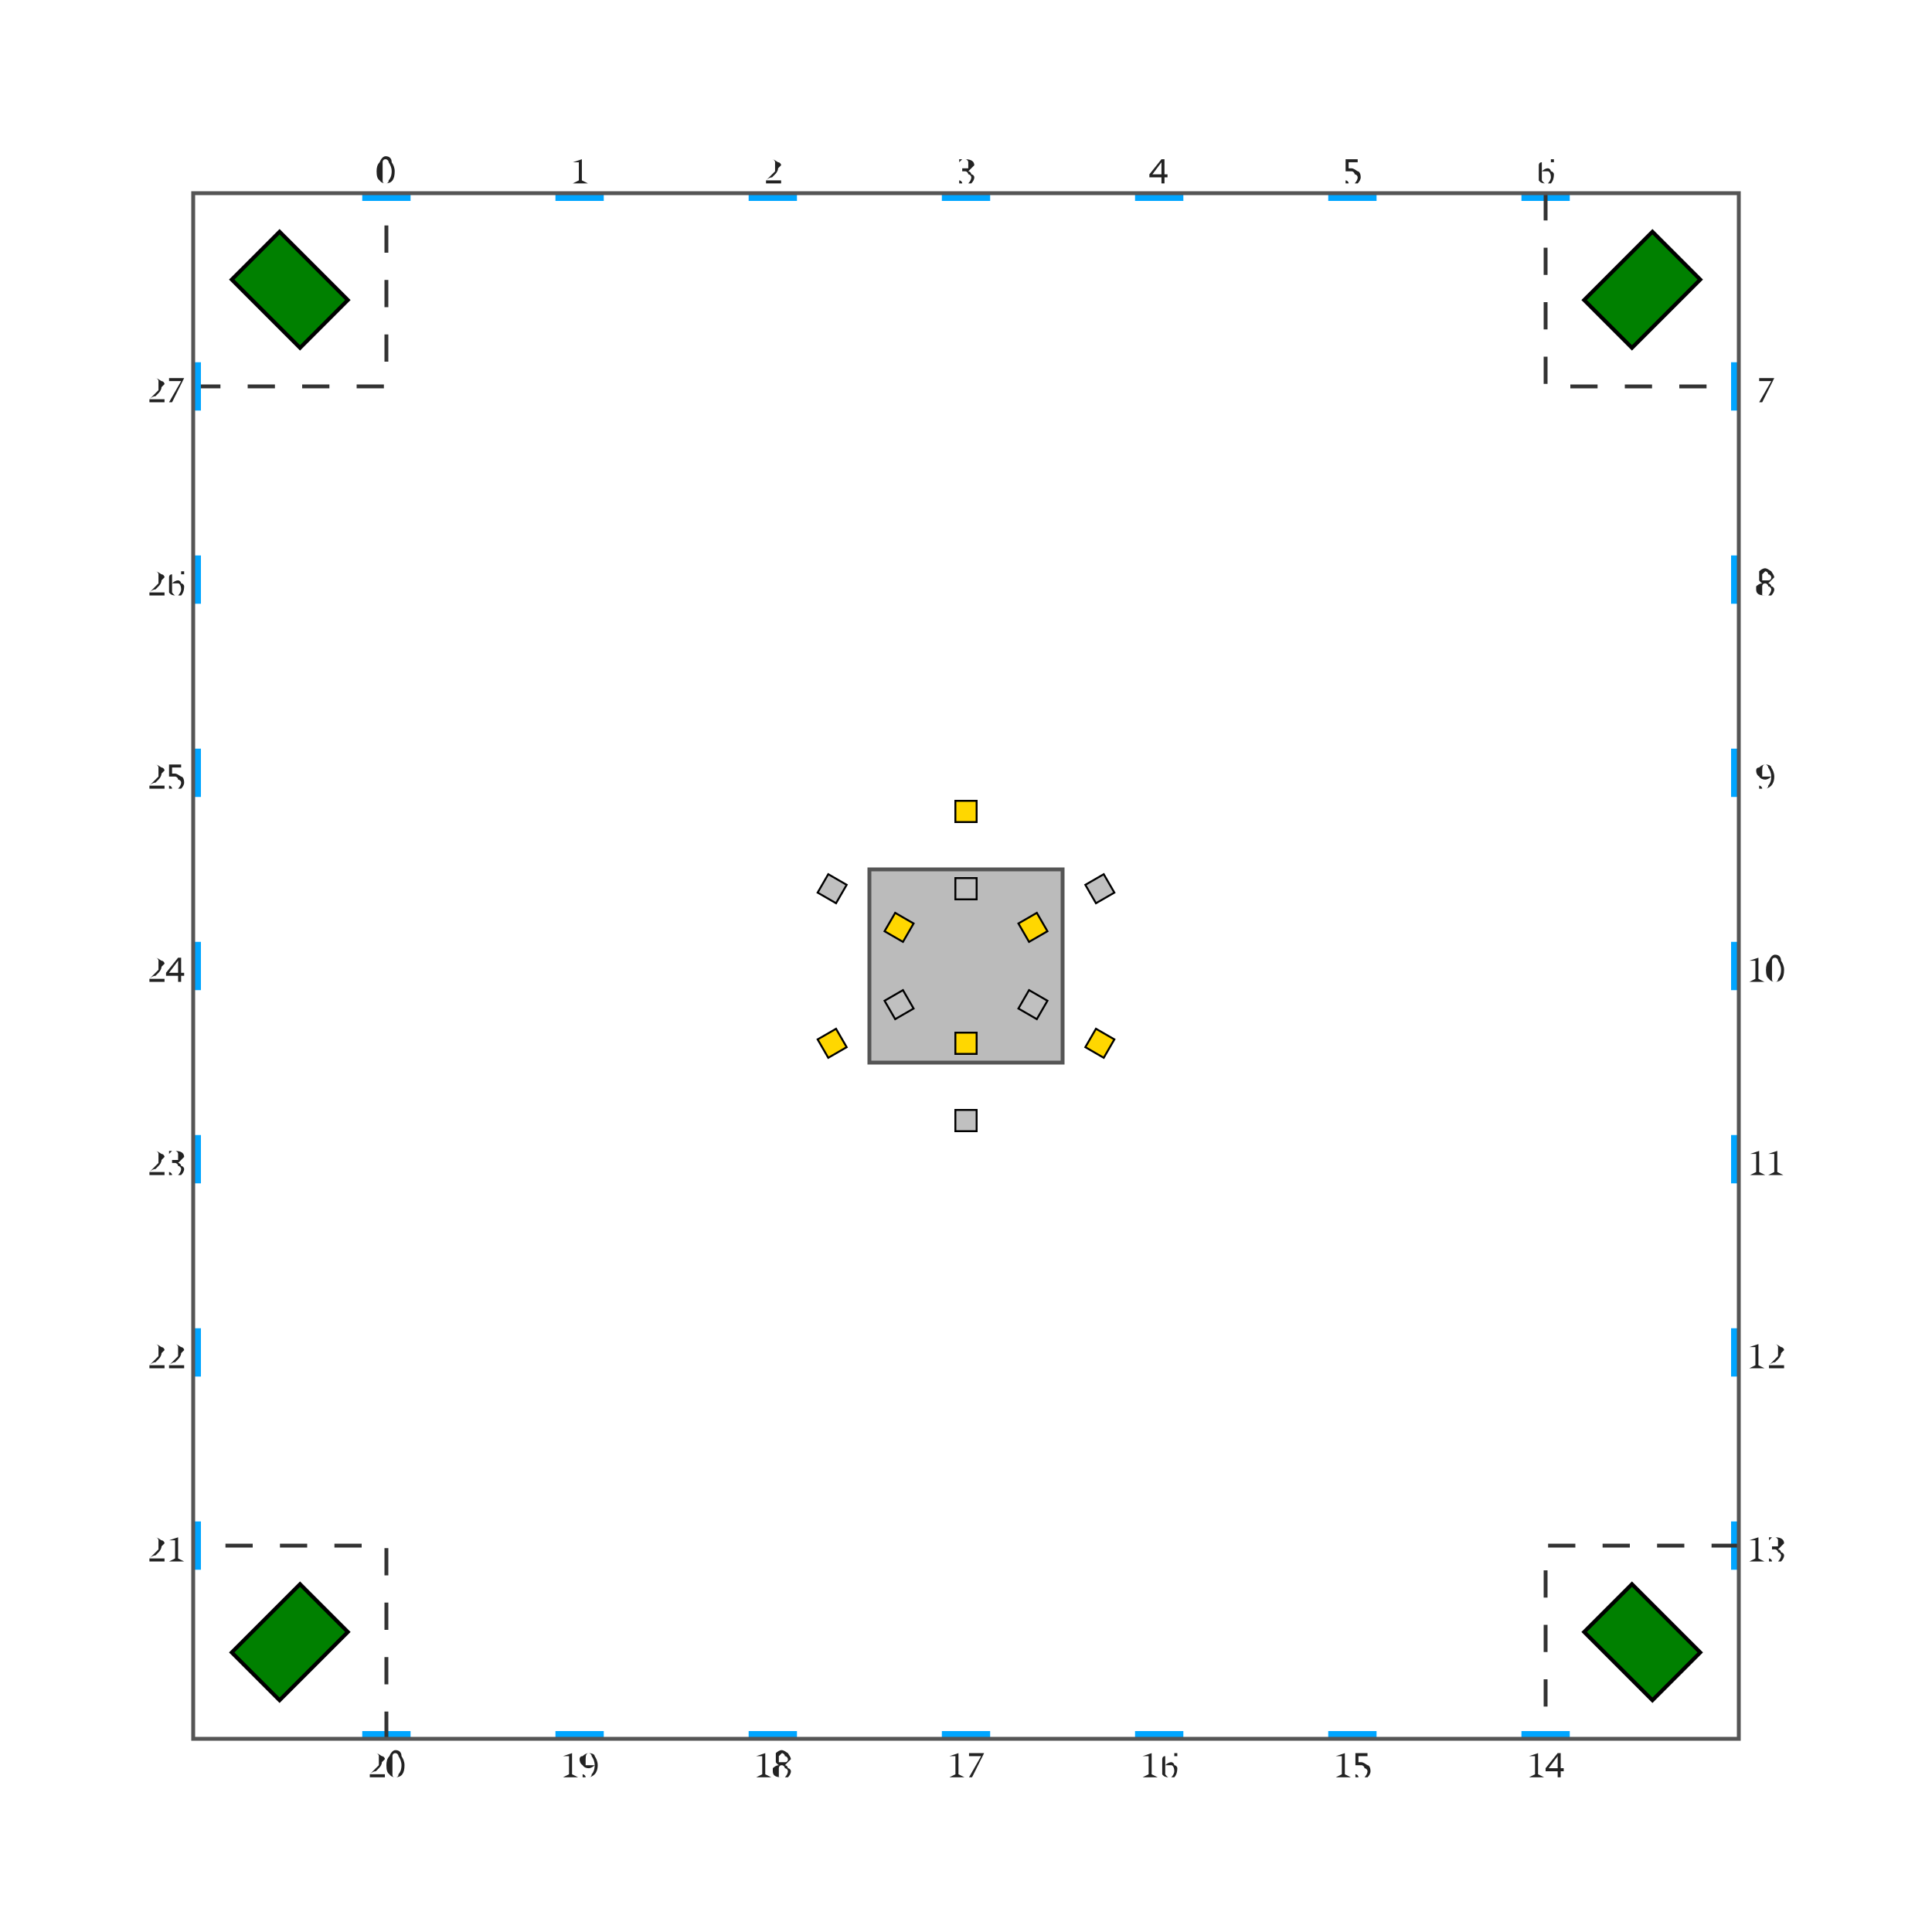
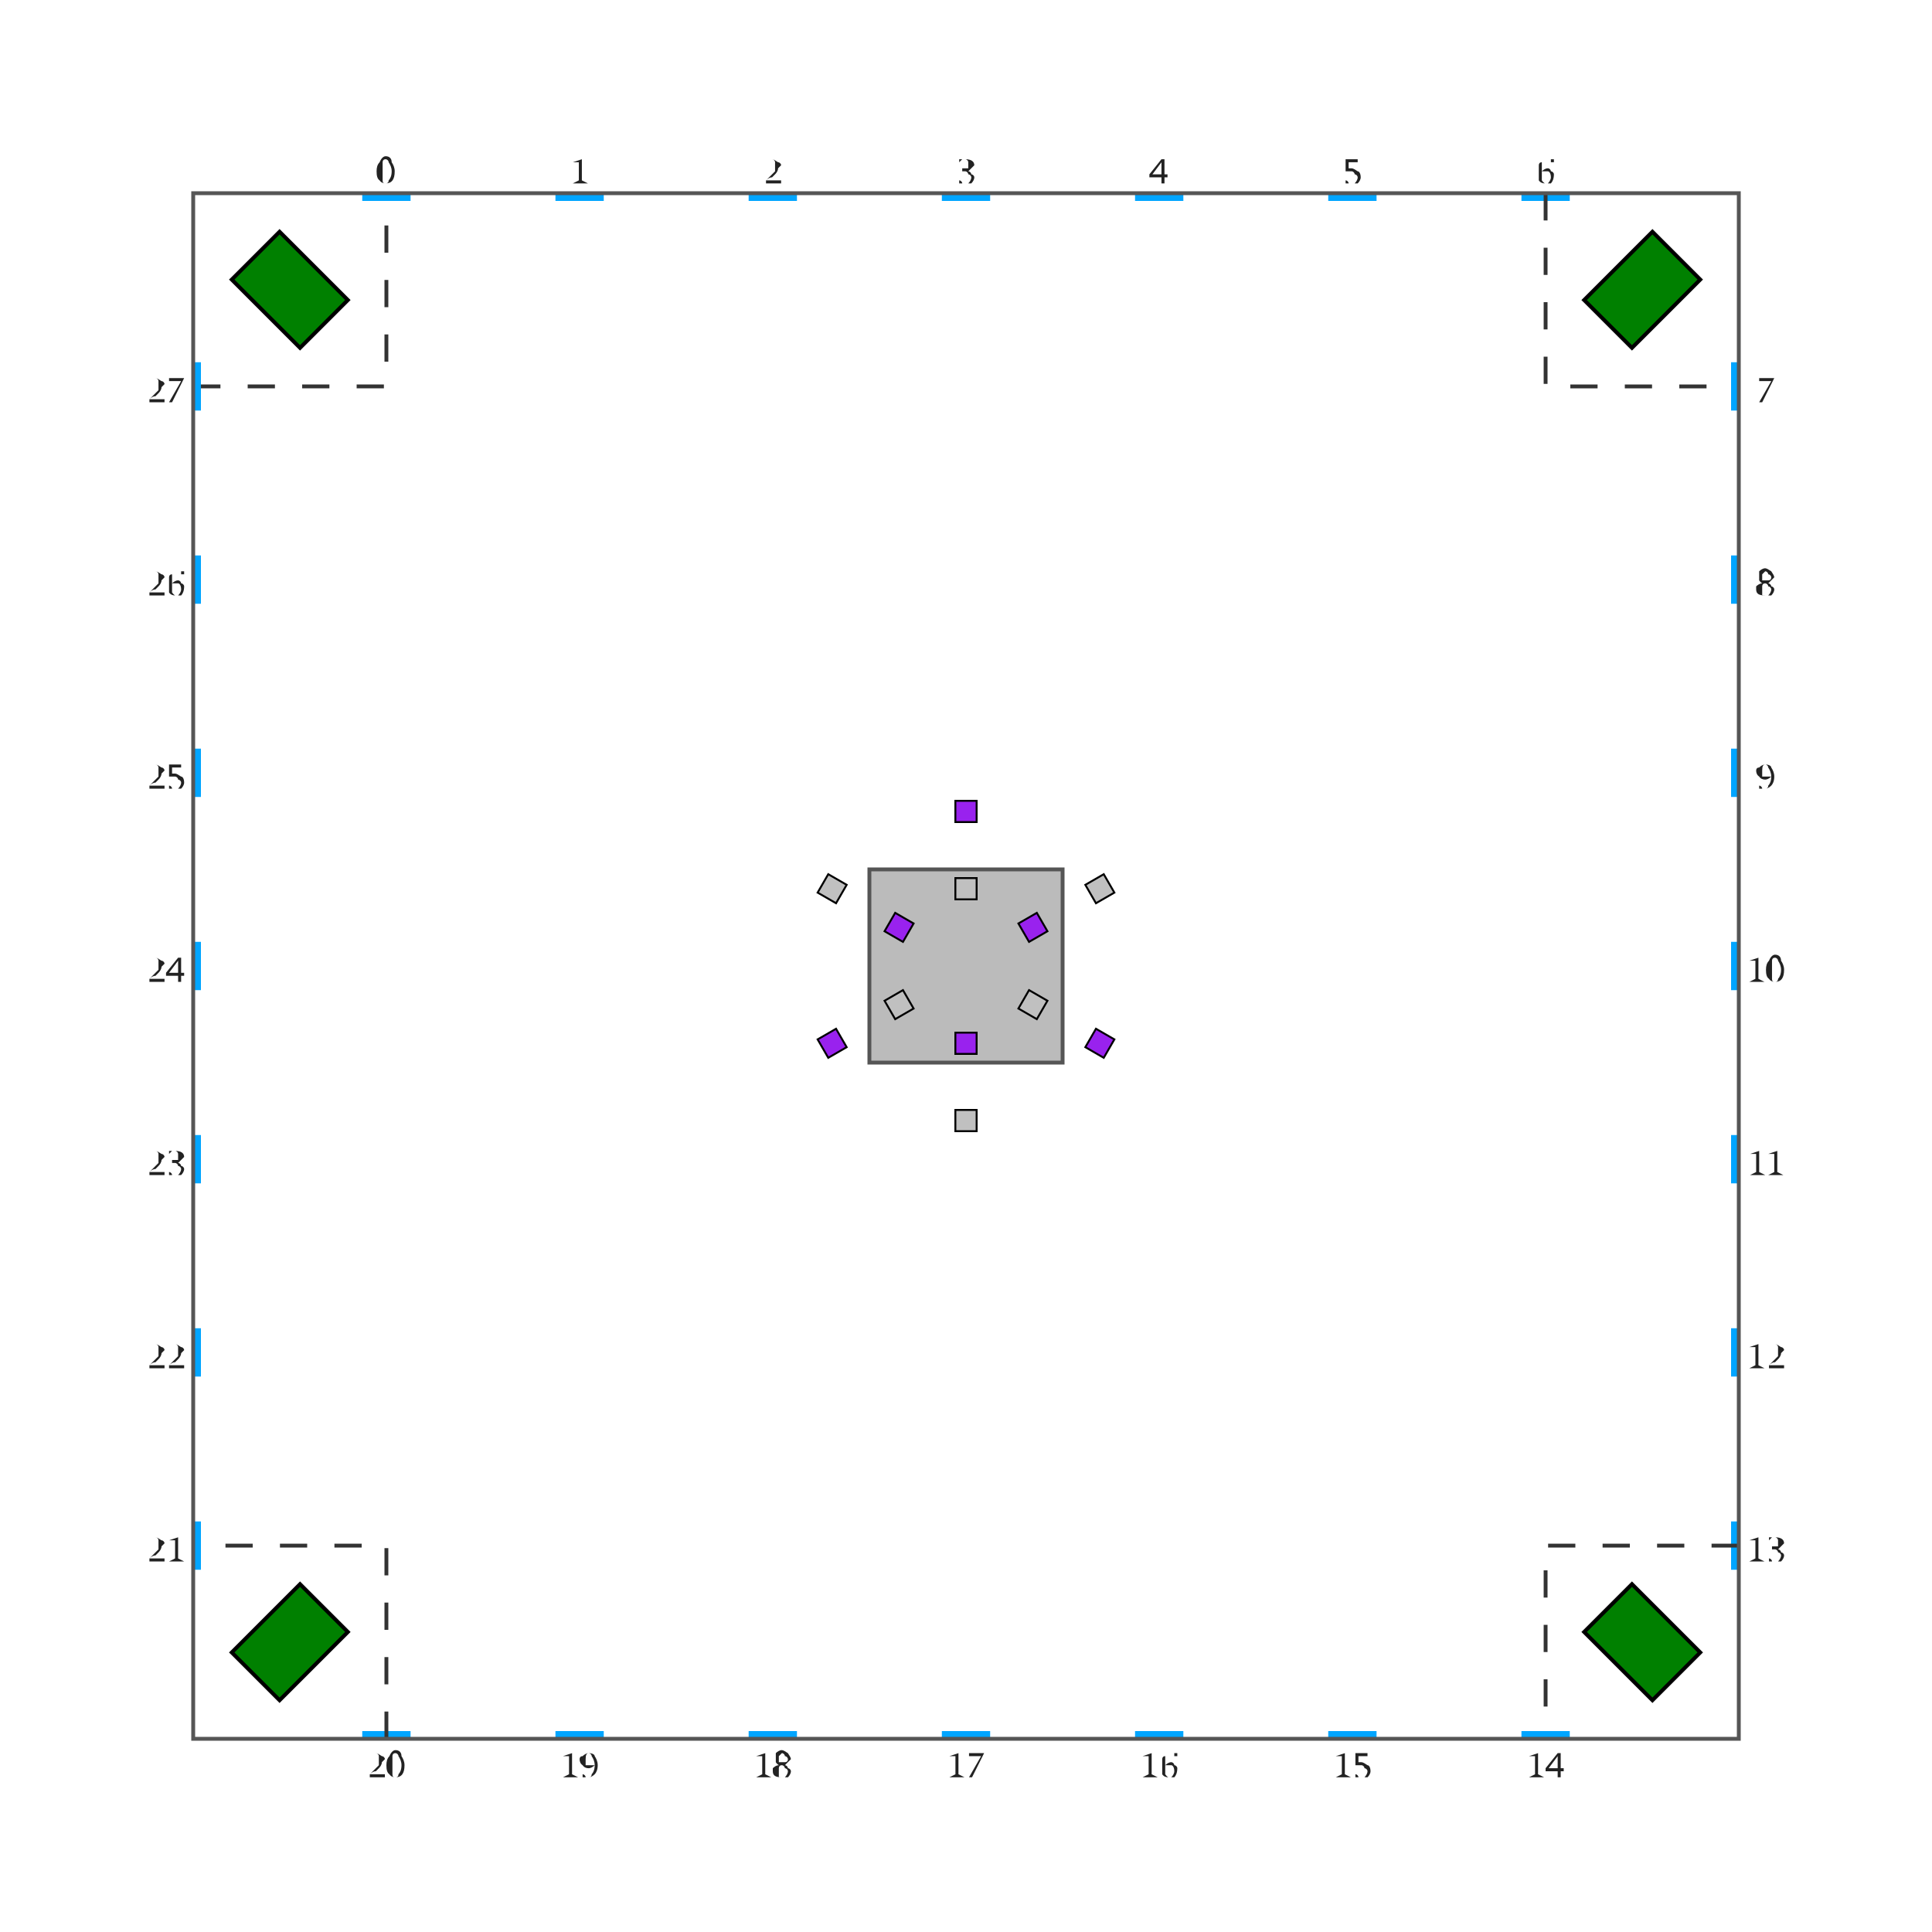
<svg xmlns="http://www.w3.org/2000/svg" xmlns:xlink="http://www.w3.org/1999/xlink" version="1.1" baseProfile="full" width="1000" height="1000">
  <style type="text/css">
    

      .arena-wall {
          fill: none;
          stroke: #555;
          stroke-width: .02;
      }

      .platform {
          fill: #bbb;
          stroke: #555;
          stroke-width: .02;
      }

      .token {
          stroke: black;
          stroke-width: 0.01;
      }

-       #token-gold {
-           fill: gold;
+       #token-poison {
+           fill: #92e;
      }

-       #token-silver {
+       #token-ordinary {
          fill: silver;
      }

      #robot {
          fill: green;
          stroke: black;
          stroke-width: 0.02;
      }

      .zone-boundary {
          stroke: #333;
          stroke-width: 0.02;
          stroke-dasharray: 0.141, 0.141;
          fill: none;
      }

      .marker {
          fill: #00a5ff;
      }

      #marker-annotations text {
          font-size: 0.2;
          text-anchor: middle;
          fill: #222;
      }

    
  </style>
  <defs>
-     <rect width="0.11" height="0.11" x="-0.055" y="-0.055" id="token-gold" class="token" />
-     <rect width="0.11" height="0.11" x="-0.055" y="-0.055" id="token-silver" class="token" />
+     <rect width="0.11" height="0.11" x="-0.055" y="-0.055" id="token-poison" class="token" />
+     <rect width="0.11" height="0.11" x="-0.055" y="-0.055" id="token-ordinary" class="token" />
    <rect width="0.35" height="0.5" x="-0.175" y="-0.25" id="robot" />
    <g id="wall-marker">
      <rect x="-0.125" y="0" width="0.25" height="0.04" class="marker" />
    </g>
    <g id="side-zone">
      <g transform="translate(0.5 0.5) rotate(-45)">
        <use xlink:href="#robot" />
      </g>
      <path class="zone-boundary" d="M 0 1 h 1 v -1" />
      <use xlink:href="#wall-marker" x="1" />
      <use xlink:href="#wall-marker" x="2" />
      <use xlink:href="#wall-marker" x="3" />
      <use xlink:href="#wall-marker" x="4" />
      <use xlink:href="#wall-marker" x="5" />
      <use xlink:href="#wall-marker" x="6" />
      <use xlink:href="#wall-marker" x="7" />
    </g>
    <g id="token-set">
-       <use x="4" y="3.2" xlink:href="#token-gold" />
-       <use x="4" y="3.6" xlink:href="#token-silver" />
-       <use x="4" y="4.4" xlink:href="#token-gold" />
-       <use x="4" y="4.8" xlink:href="#token-silver" />
+       <use x="4" y="3.2" xlink:href="#token-poison" />
+       <use x="4" y="3.6" xlink:href="#token-ordinary" />
+       <use x="4" y="4.4" xlink:href="#token-poison" />
+       <use x="4" y="4.8" xlink:href="#token-ordinary" />
    </g>
  </defs>
  <rect width="100%" height="100%" fill="white" />
  <g id="arena" transform="translate(100 100) scale(100)">
    <use xlink:href="#side-zone" />
    <use xlink:href="#side-zone" transform="rotate(90 4 4)" />
    <use xlink:href="#side-zone" transform="rotate(180 4 4)" />
    <use xlink:href="#side-zone" transform="rotate(270 4 4)" />
    <rect width="1" height="1" x="3.5" y="3.5" class="platform" />
    <use xlink:href="#token-set" />
    <use xlink:href="#token-set" transform="rotate(120 4 4)" />
    <use xlink:href="#token-set" transform="rotate(240 4 4)" />
    <rect width="8" height="8" x="0" y="0" class="arena-wall" />
    <g id="marker-annotations">
      <text x="1" y="-0.05">0</text>
      <text x="2" y="-0.05">1</text>
      <text x="3" y="-0.05">2</text>
      <text x="4" y="-0.05">3</text>
      <text x="5" y="-0.05">4</text>
      <text x="6" y="-0.05">5</text>
      <text x="7" y="-0.05">6</text>
      <text x="8.14" y="1.08">7</text>
      <text x="8.14" y="2.08">8</text>
      <text x="8.14" y="3.08">9</text>
      <text x="8.14" y="4.08">10</text>
      <text x="8.14" y="5.08">11</text>
      <text x="8.14" y="6.08">12</text>
      <text x="8.14" y="7.08">13</text>
      <text x="1" y="8.2">20</text>
      <text x="2" y="8.2">19</text>
      <text x="3" y="8.2">18</text>
      <text x="4" y="8.2">17</text>
      <text x="5" y="8.2">16</text>
      <text x="6" y="8.2">15</text>
      <text x="7" y="8.2">14</text>
      <text x="-0.14" y="1.08">27</text>
      <text x="-0.14" y="2.08">26</text>
      <text x="-0.14" y="3.08">25</text>
      <text x="-0.14" y="4.08">24</text>
      <text x="-0.14" y="5.08">23</text>
      <text x="-0.14" y="6.08">22</text>
      <text x="-0.14" y="7.08">21</text>
    </g>
  </g>
</svg>
